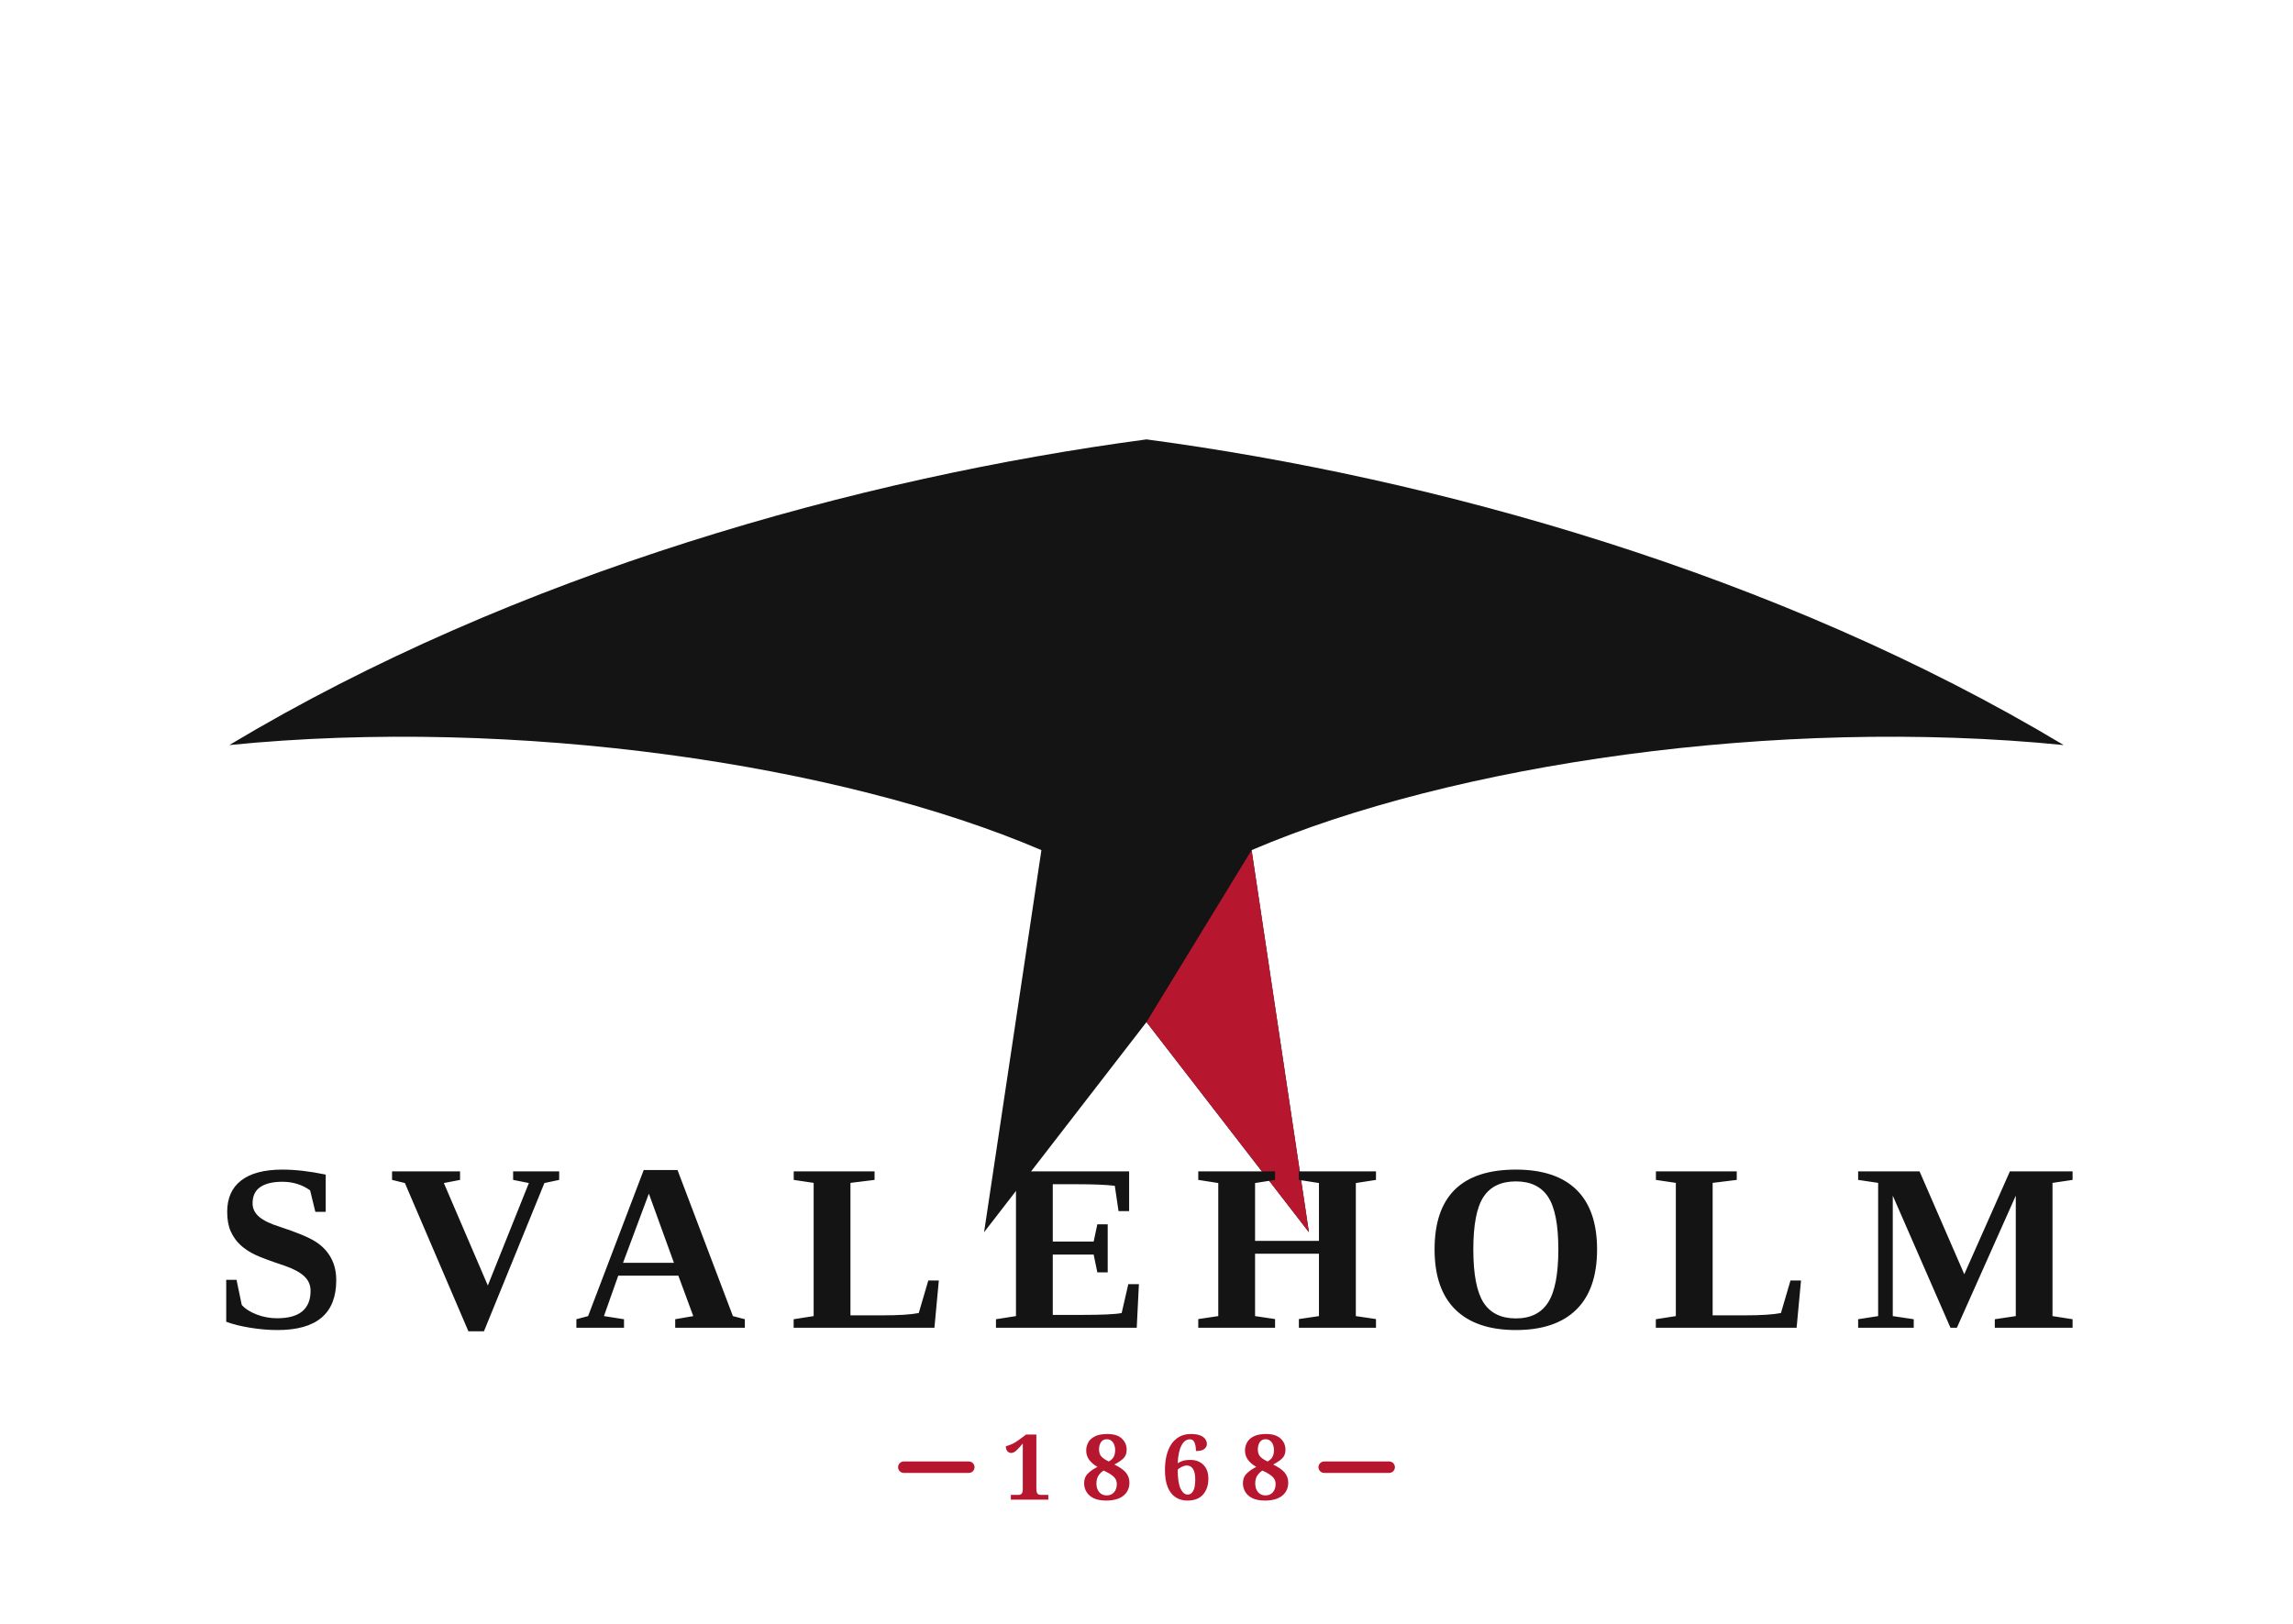
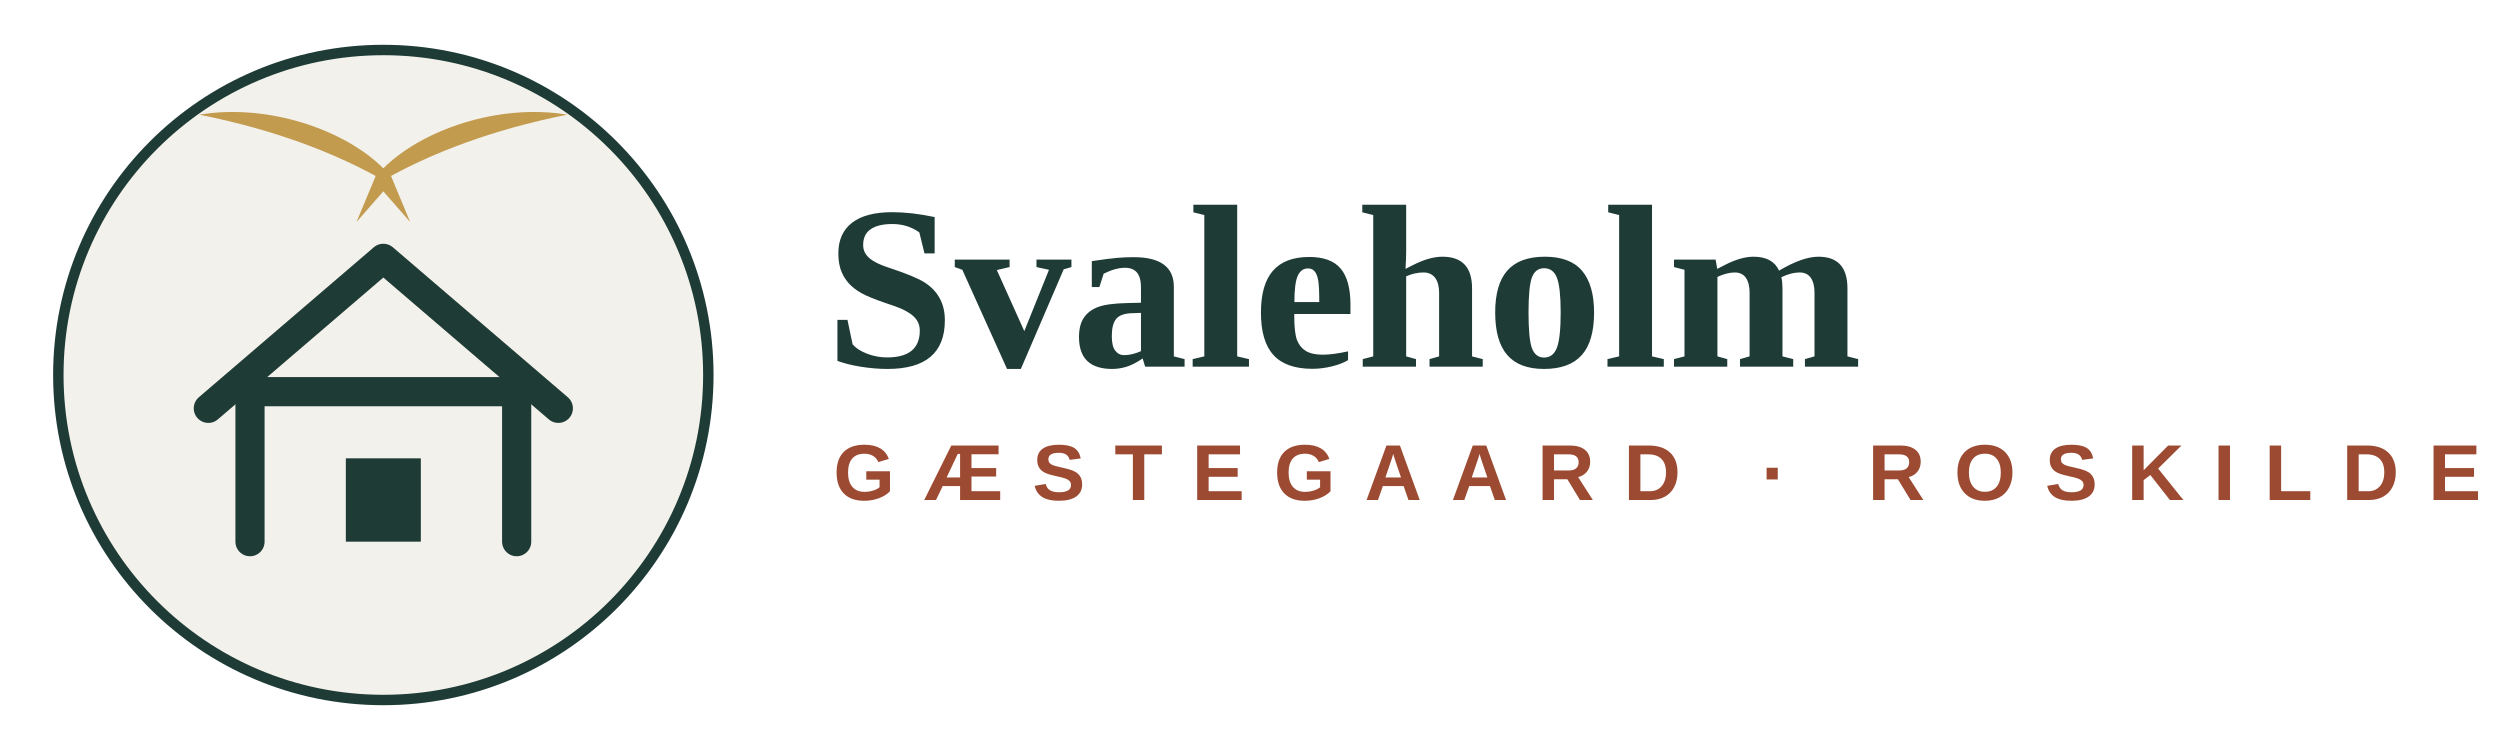
- <svg xmlns="http://www.w3.org/2000/svg" viewBox="0 0 480 340" fill="none" role="img" aria-label="Svaleholm 1868">
-   <path d="M240 92            C 300 100 372 120 432 156            C 372 150 304 160 262 178            L 274 258            L 240 214            L 206 258            L 218 178            C 176 160 108 150 48 156            C 108 120 180 100 240 92 Z" fill="#141414" />
-   <path d="M262 178 L 274 258 L 240 214 Z" fill="#B7172E" />
-   <text x="240" y="278" text-anchor="middle" font-family="Fraunces, Georgia, 'Times New Roman', serif" font-size="50" font-weight="600" letter-spacing="9" fill="#141414">SVALEHOLM</text>
-   <g fill="#B7172E">
-     <rect x="188" y="306" width="16" height="2.4" rx="1.2" />
-     <text x="240" y="314" text-anchor="middle" font-family="Fraunces, Georgia, serif" font-size="19" font-weight="600" letter-spacing="6">1868</text>
-     <rect x="276" y="306" width="16" height="2.4" rx="1.2" />
+ <svg xmlns="http://www.w3.org/2000/svg" viewBox="0 0 600 180" role="img" aria-labelledby="svh-logo-title">
+   <g>
+     <circle cx="92" cy="90" r="78" fill="#F3F1EB" />
+     <circle cx="92" cy="90" r="78" fill="none" stroke="#1E3B36" stroke-width="2.5" />
+     <g fill="none" stroke="#1E3B36" stroke-width="7" stroke-linejoin="round" stroke-linecap="round">
+       <path d="M60 130 L60 94 L124 94 L124 130" />
+       <path d="M50 98 L92 62 L134 98" />
+     </g>
+     <rect x="83" y="110" width="18" height="20" fill="#1E3B36" />
+     <path transform="translate(46,22) scale(0.92)" fill="#C29B4F" d="M50 20 C 40 10, 20 3, 2 6 C 22 10, 37 16, 48 22 L 43 34 L 50 26 L 57 34 L 52 22 C 63 16, 78 10, 98 6 C 80 3, 60 10, 50 20 Z" />
  </g>
+   <text x="198" y="88" font-family="Fraunces, 'Playfair Display', Georgia, 'Times New Roman', serif" font-size="56" font-weight="600" fill="#1E3B36">Svaleholm</text>
+   <text x="200" y="120" font-family="'Work Sans', Arial, Helvetica, sans-serif" font-size="19" font-weight="600" fill="#9C4A32" letter-spacing="7">GÆSTEGAARD · ROSKILDE</text>
</svg>
